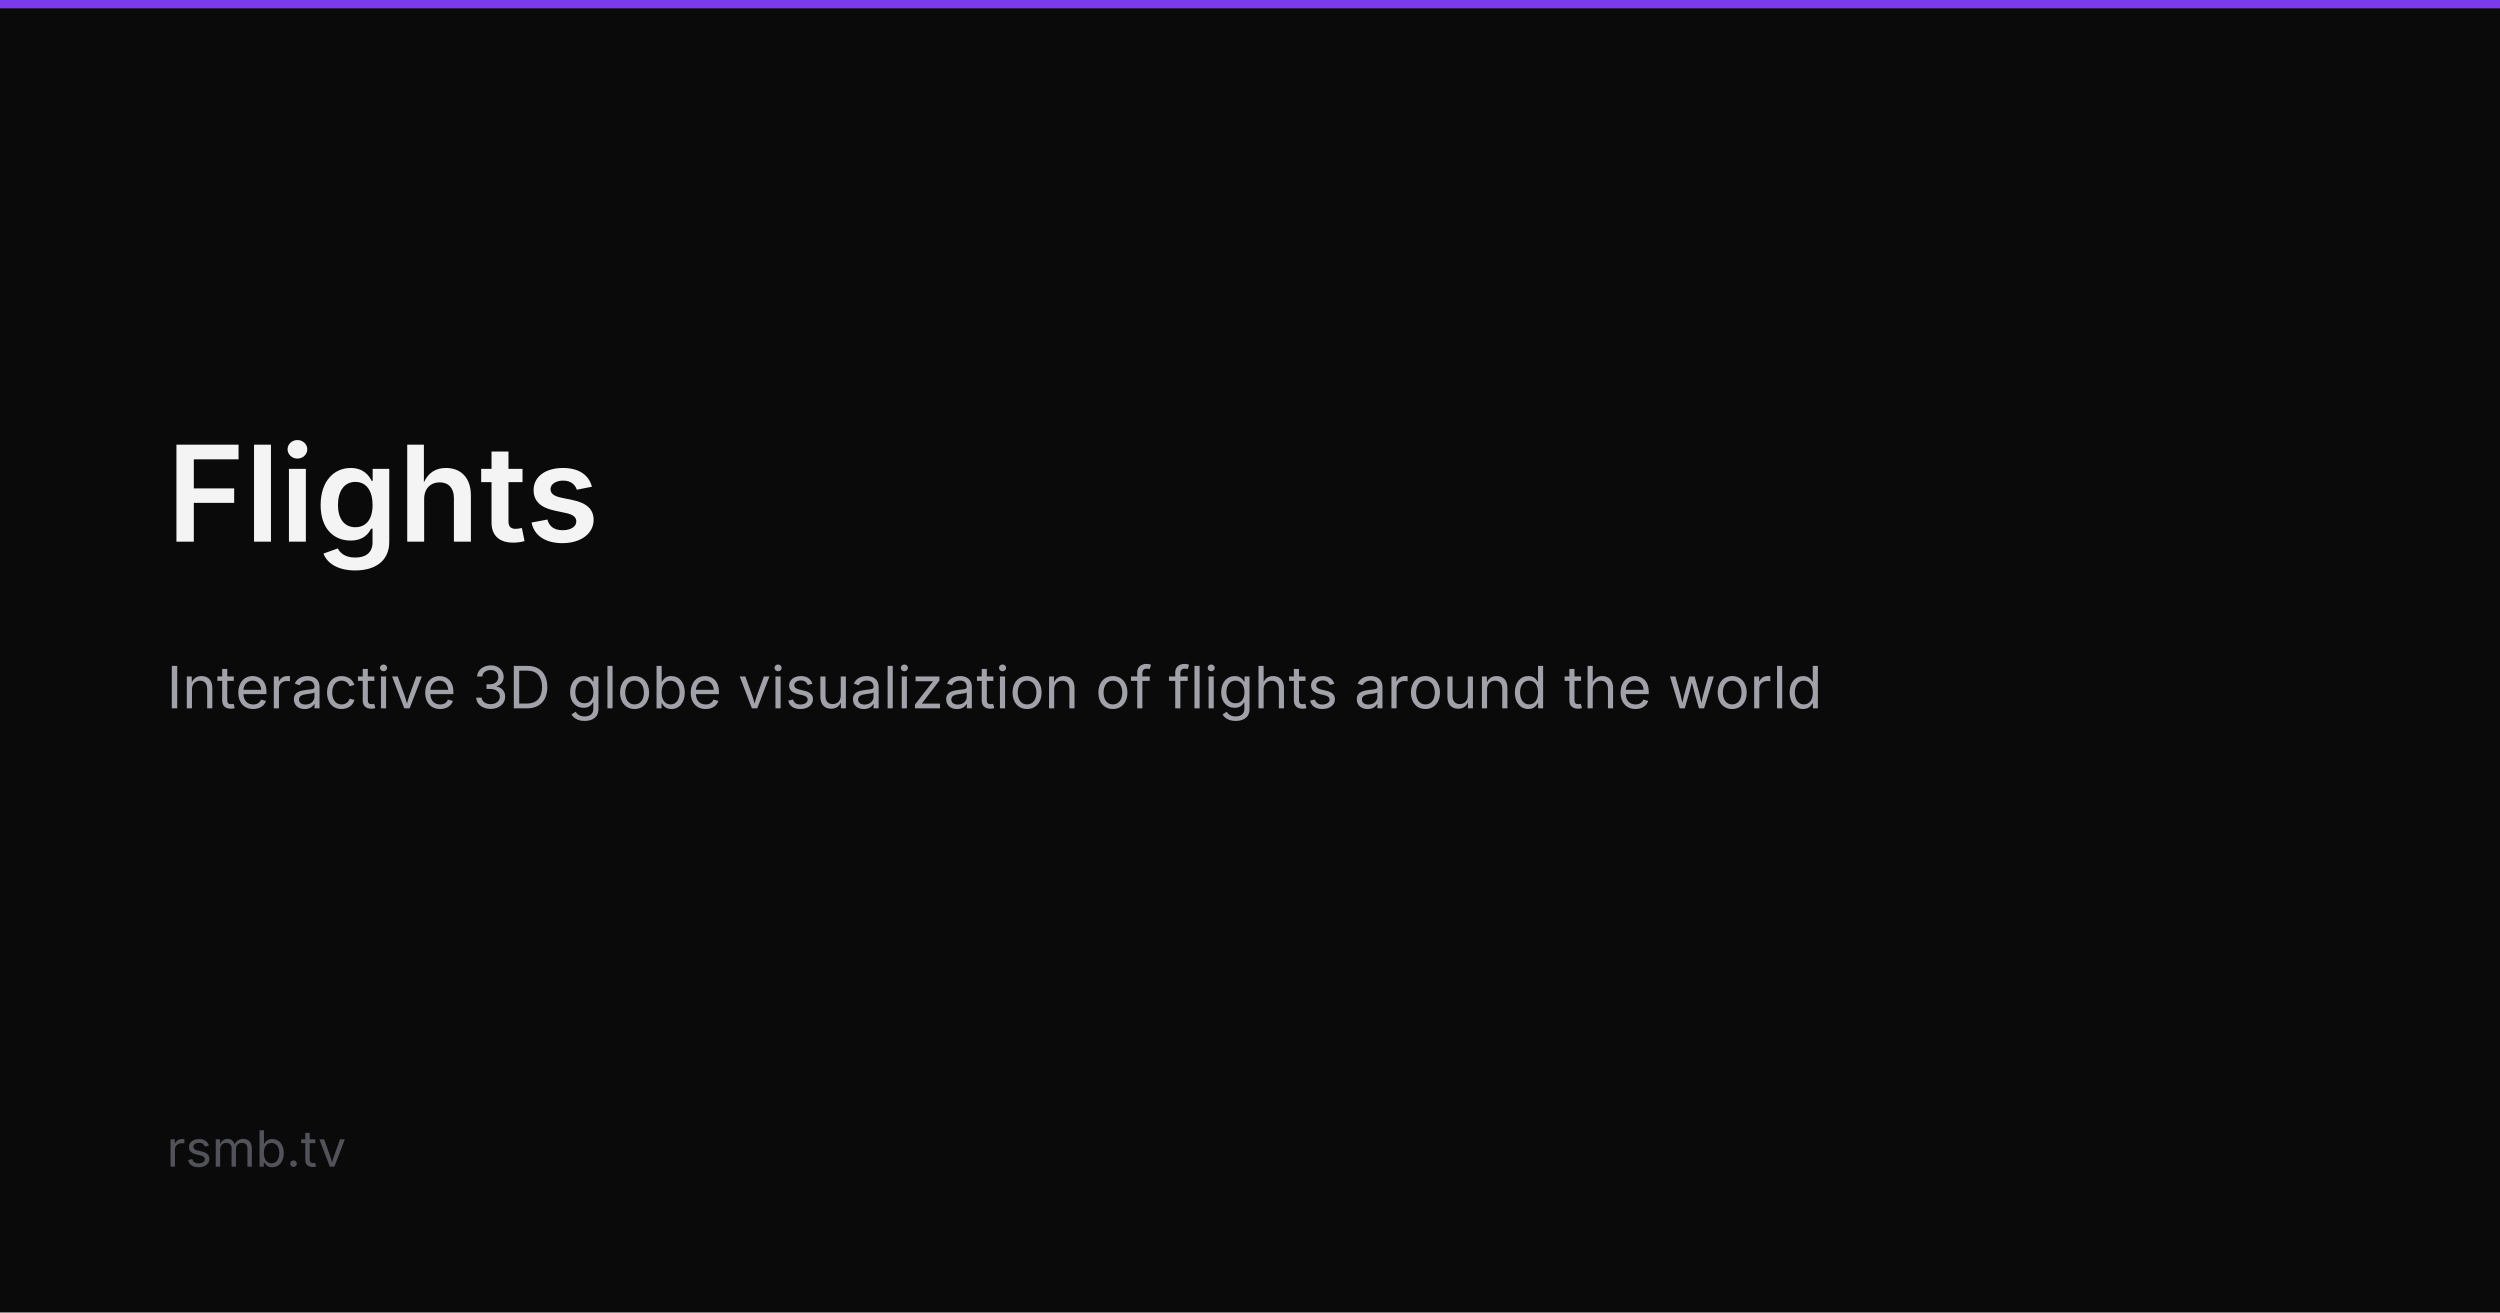
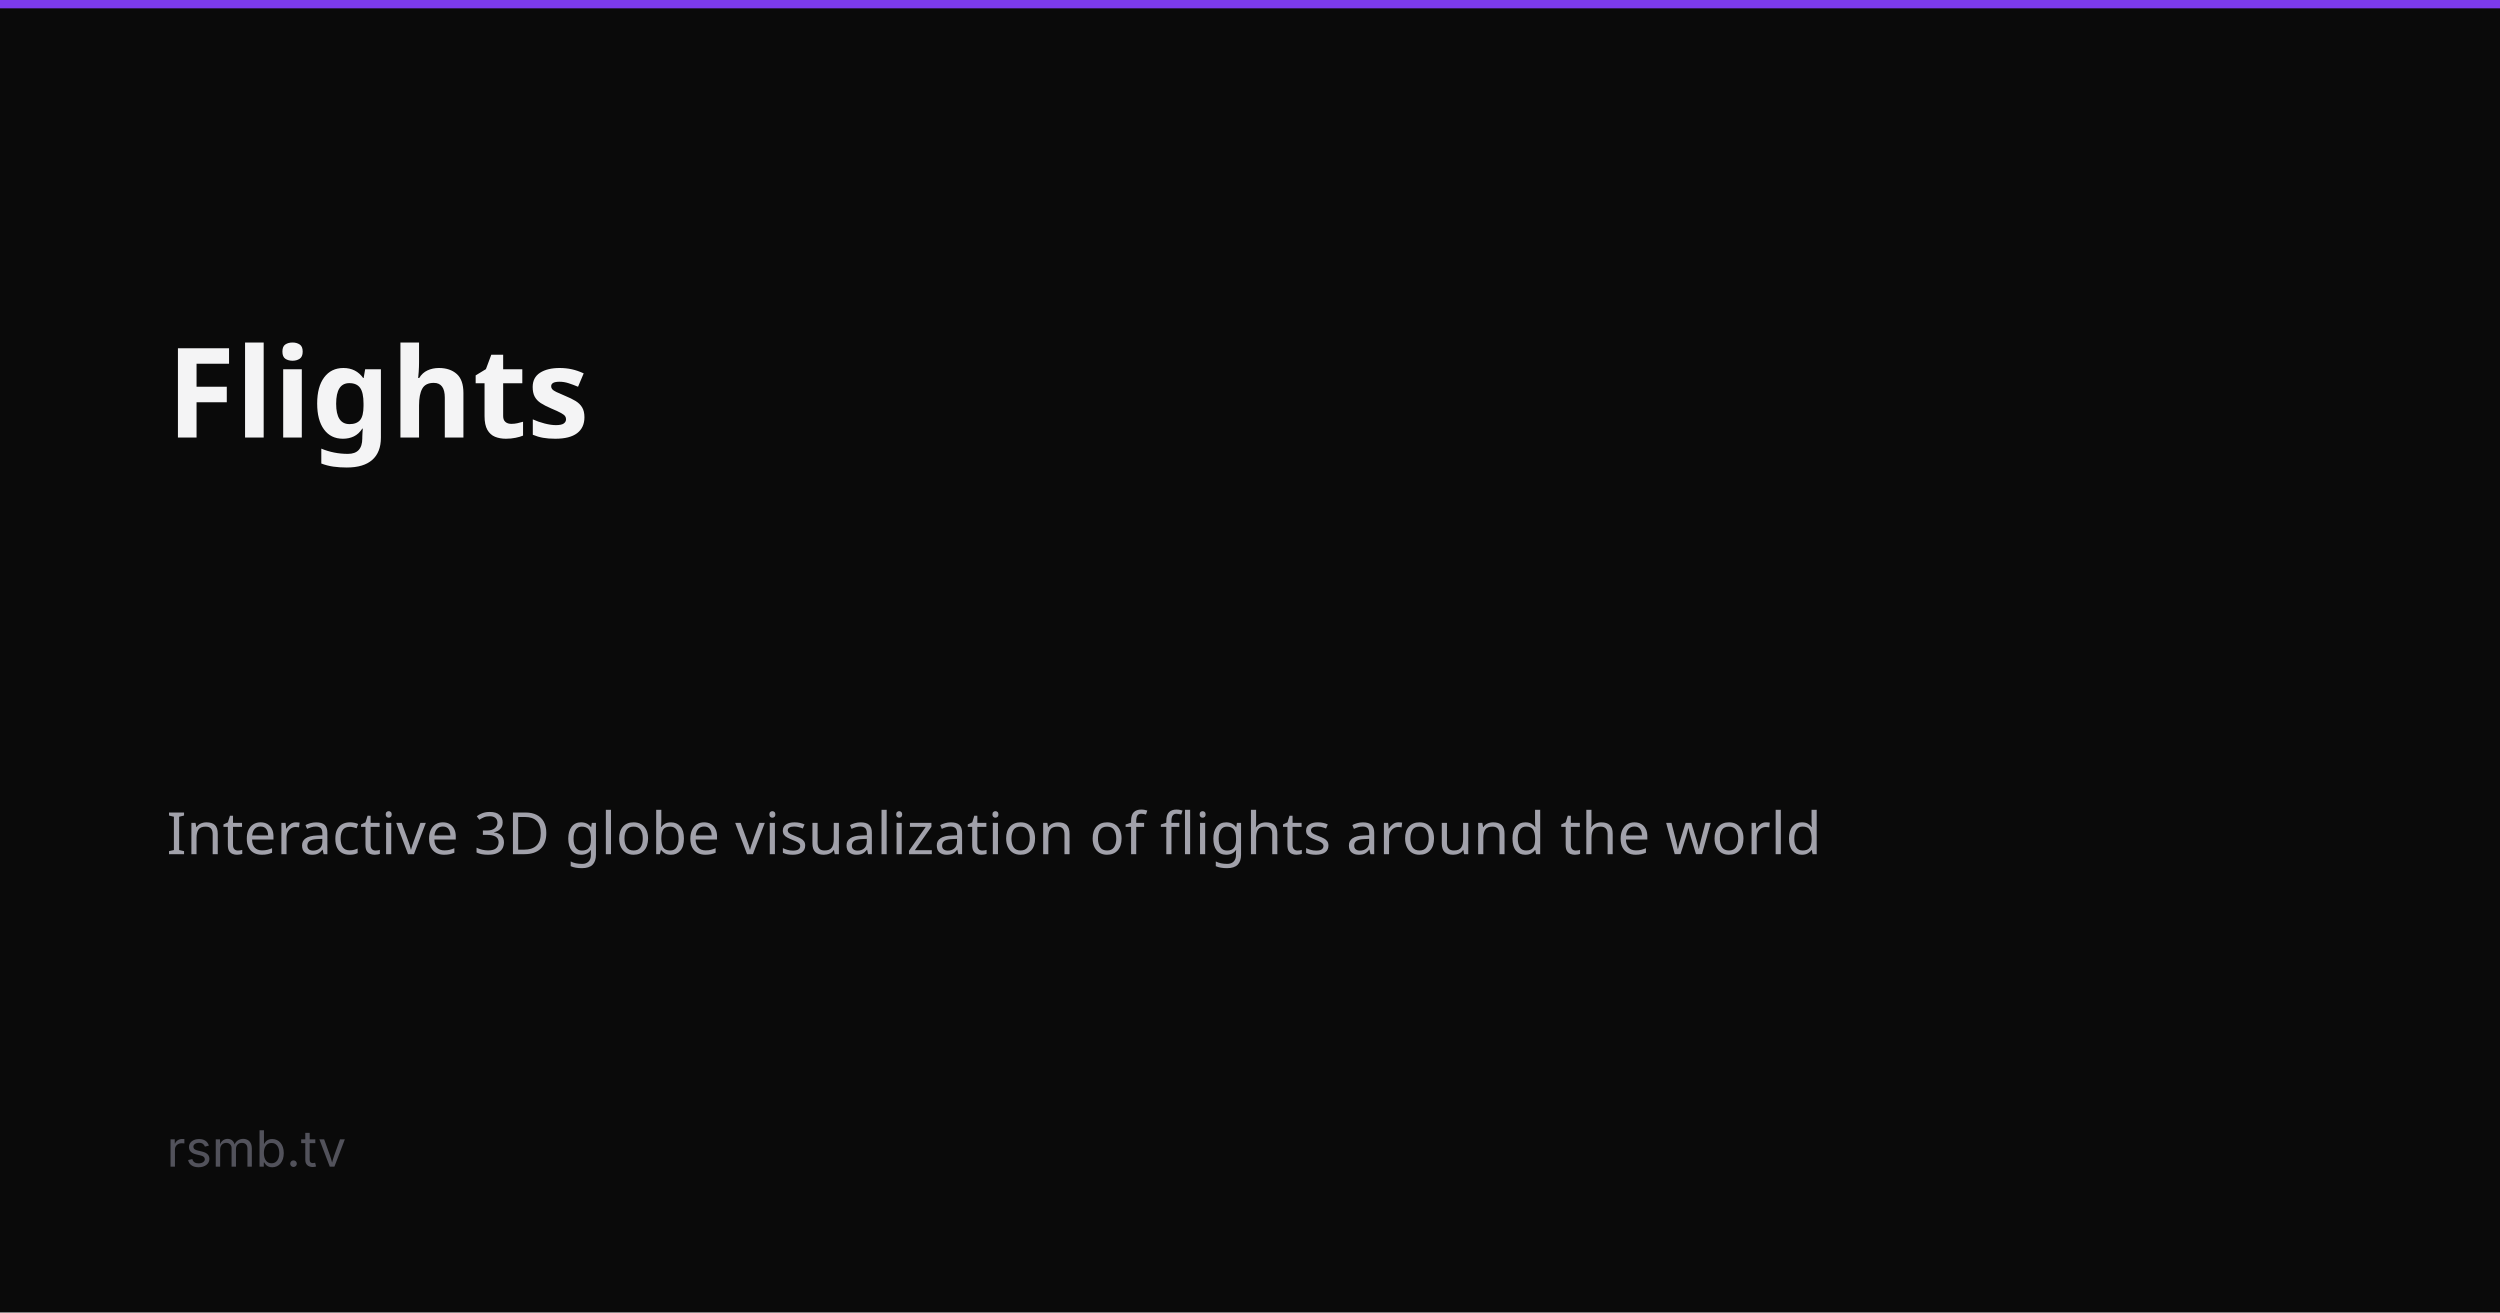
<svg xmlns="http://www.w3.org/2000/svg" width="1200" height="630">
  <rect width="1200" height="630" fill="#0a0a0a" />
  <rect x="0" y="0" width="1200" height="4" fill="#7c3aed" />
-   <text x="80" y="260" font-family="system-ui, -apple-system, sans-serif" font-size="64" font-weight="600" fill="#f4f4f5">Flights</text>
-   <text x="80" y="340" font-family="system-ui, -apple-system, sans-serif" font-size="28" fill="#a1a1aa">Interactive 3D globe visualization of flights around the world</text>
+   <text font-family="sans-serif" font-size="60" font-weight="600" fill="#f4f4f5">
+     <tspan x="80" y="210">Flights</tspan>
+   </text>
+   <text font-family="sans-serif" font-size="28" fill="#a1a1aa">
+     <tspan x="80" y="410">Interactive 3D globe visualization of flights around the world</tspan>
+   </text>
  <text x="80" y="560" font-family="system-ui, -apple-system, sans-serif" font-size="24" fill="#52525b">rsmb.tv</text>
</svg>
